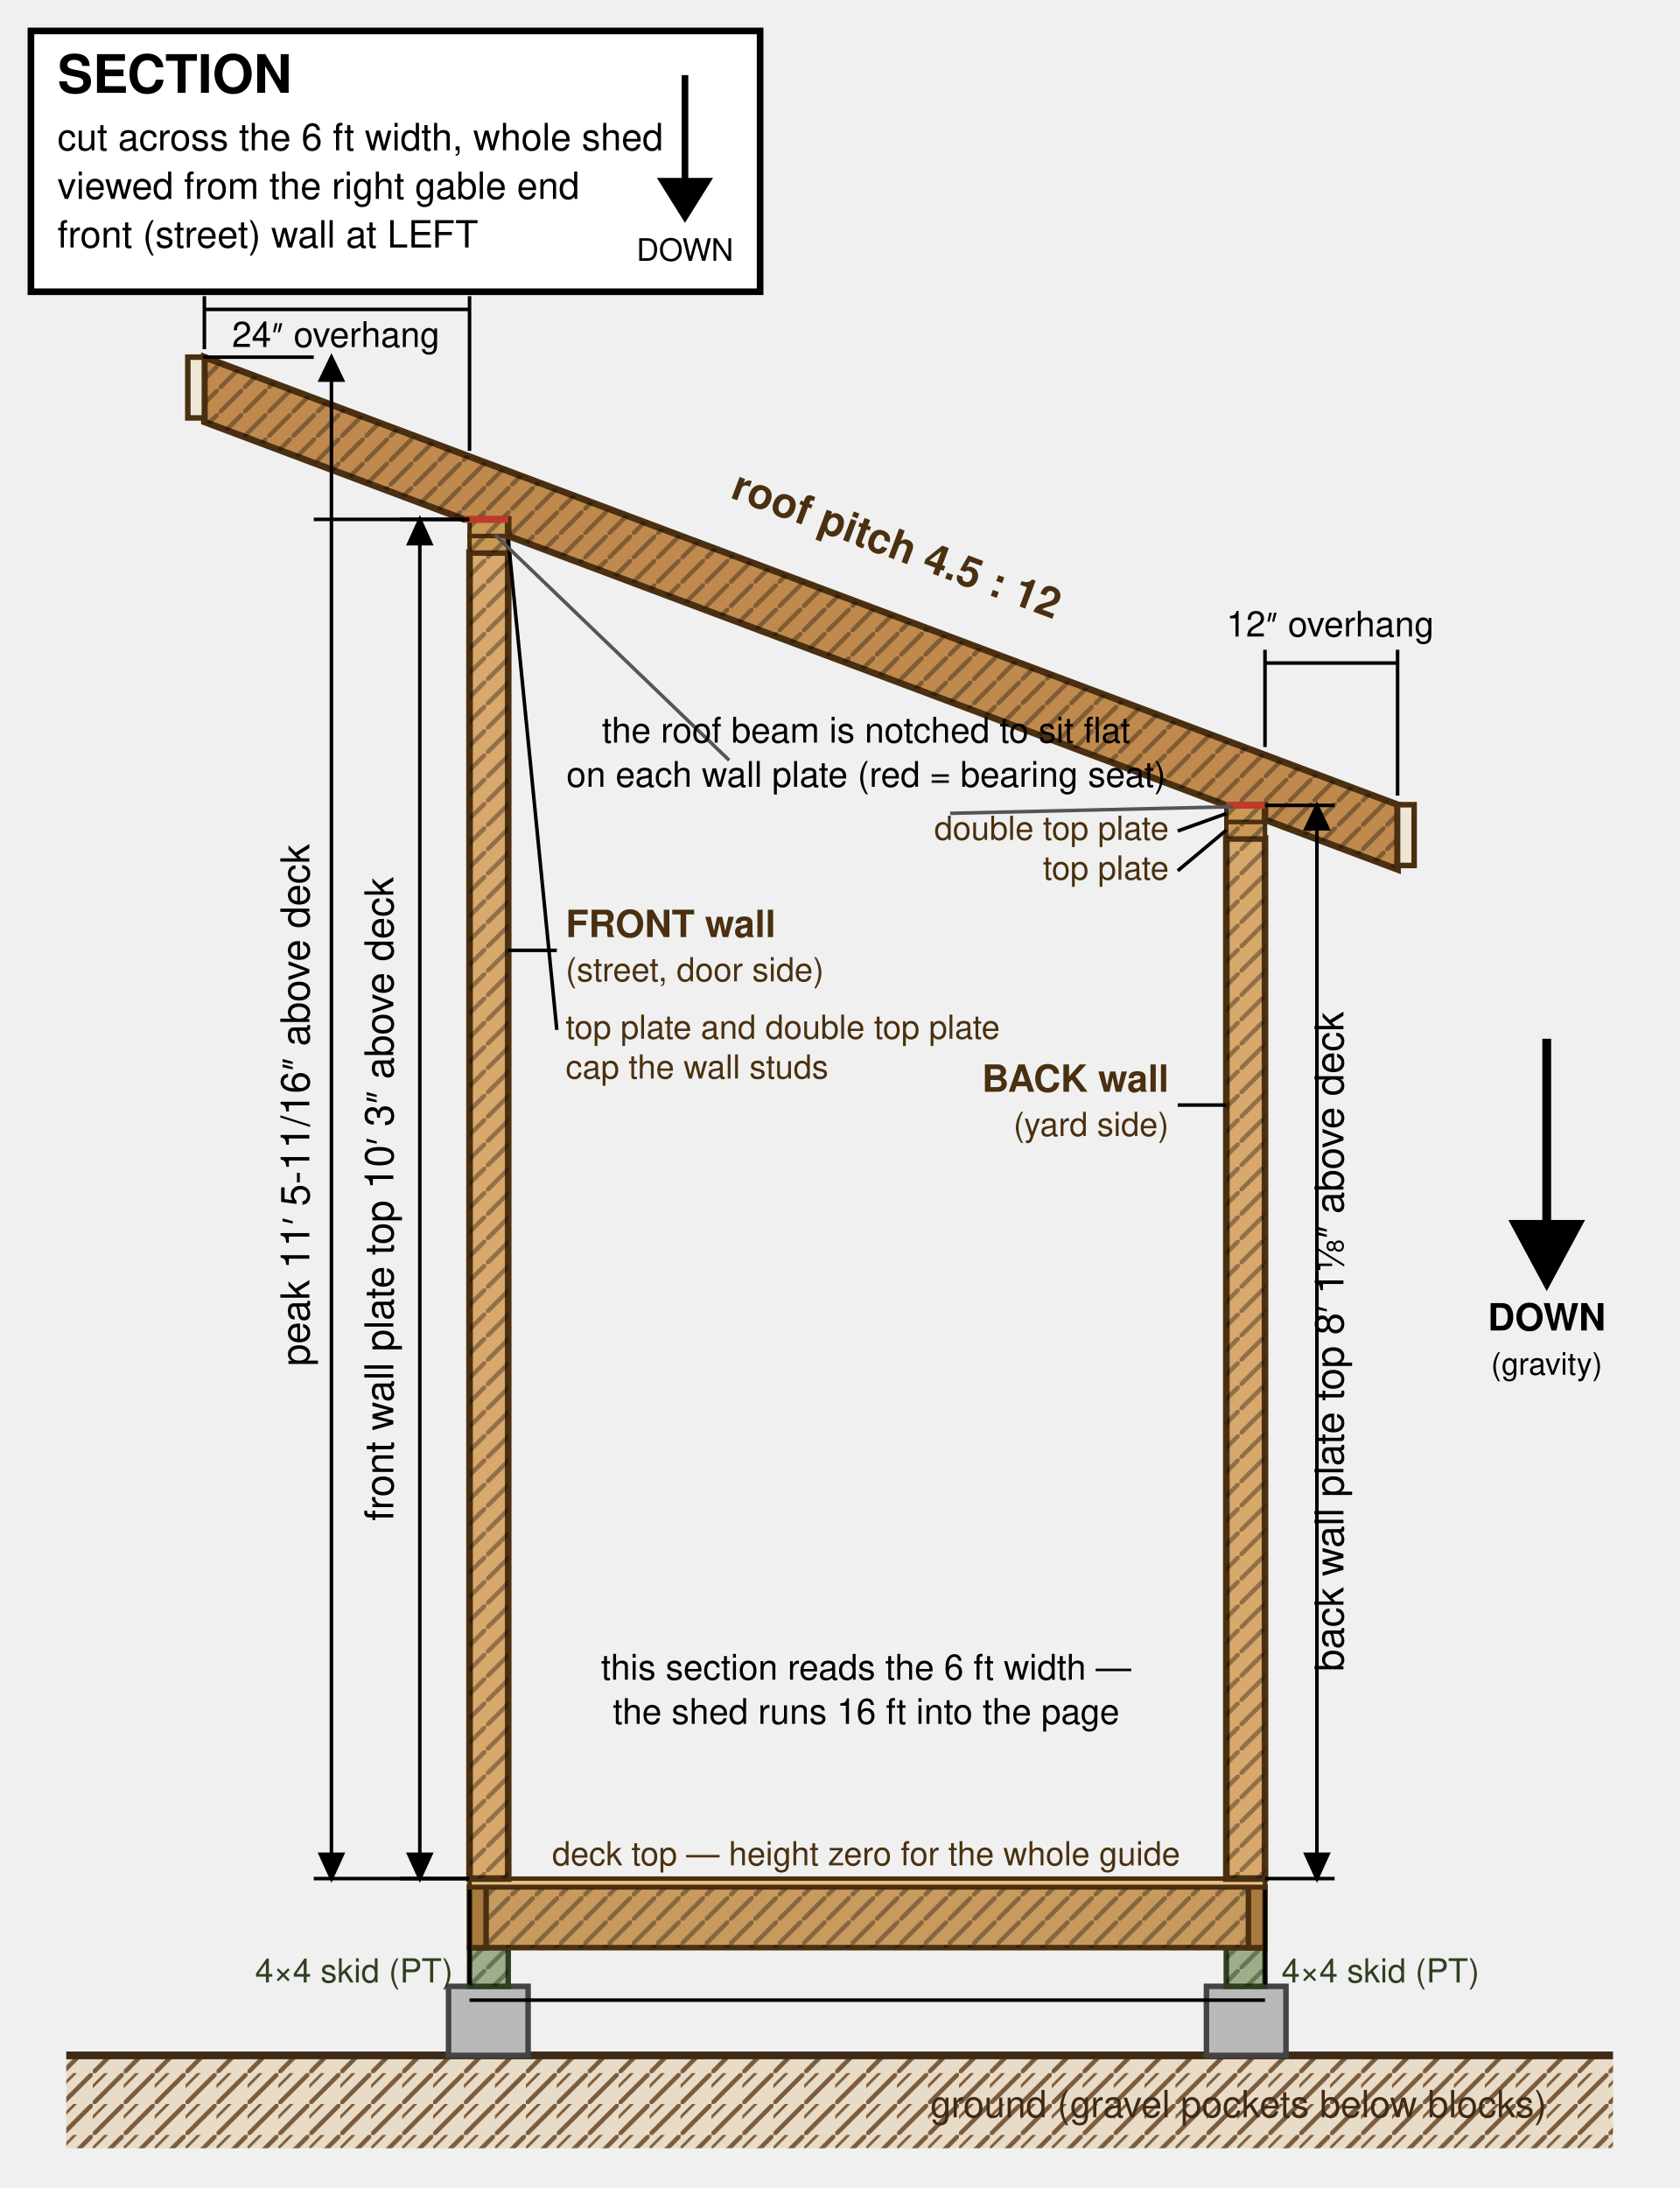
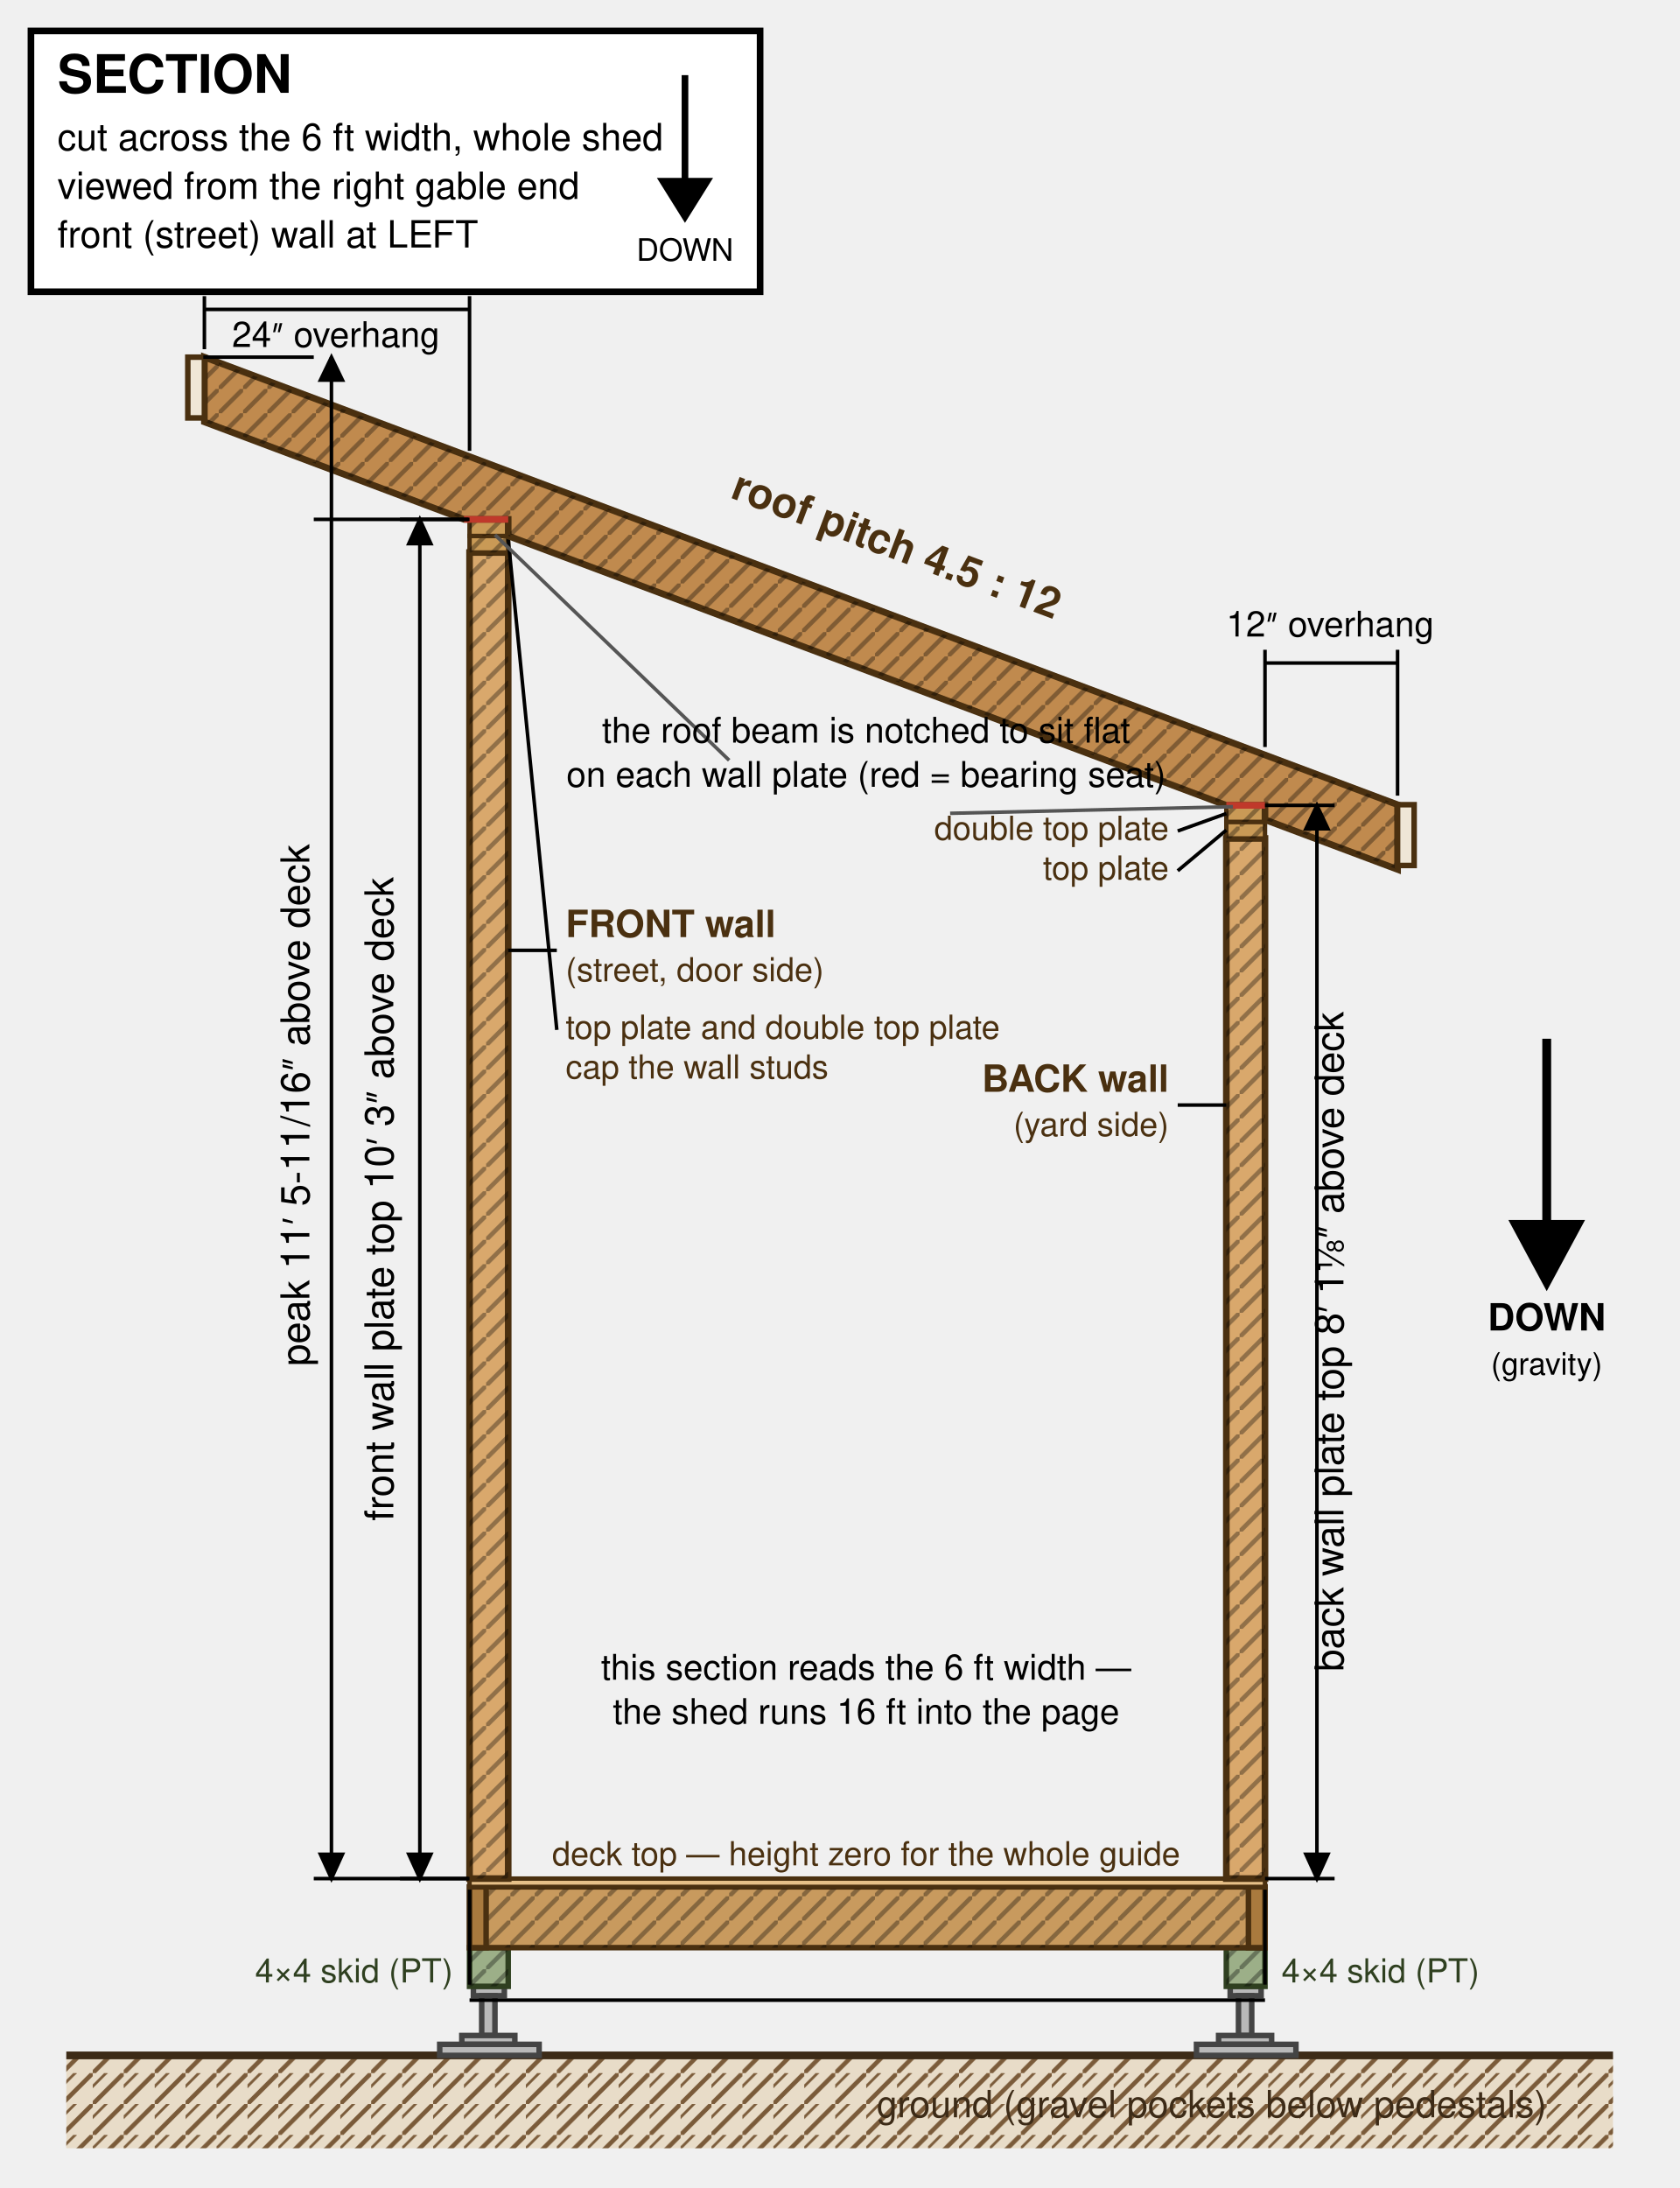
- <svg xmlns="http://www.w3.org/2000/svg" viewBox="0 0 760 990" font-family="Helvetica, Arial, sans-serif" role="img" aria-label="Cross-section of the whole shed: walls capped by double top plates, roof beam notched to sit flat on both plate tops, front tall wall at left, back low wall at right, on skids and blocks over a gravel ground line.">
+ <svg xmlns="http://www.w3.org/2000/svg" viewBox="0 0 760 990" font-family="Helvetica, Arial, sans-serif" role="img" aria-label="Cross-section of the whole shed: walls capped by double top plates, roof beam notched to sit flat on both plate tops, front tall wall at left, back low wall at right, on skids carried by adjustable pedestals on paver pads over a gravel ground line.">
  <defs>
    <pattern id="cut" width="11" height="11" patternUnits="userSpaceOnUse">
      <path d="M -2 13 L 13 -2" stroke="#00000055" stroke-width="2" fill="none" />
    </pattern>
    <pattern id="ground" width="14" height="14" patternUnits="userSpaceOnUse">
      <path d="M 0 14 L 14 0" stroke="#7a5b3a" stroke-width="2" fill="none" />
      <path d="M -4 10 L 10 -4" stroke="#7a5b3a" stroke-width="1.2" fill="none" />
    </pattern>
  </defs>
  <g>
    <rect x="14" y="14" width="330" height="118" fill="#ffffff" stroke="#000" stroke-width="3" />
    <text x="26" y="42" font-size="24" font-weight="bold" fill="#000">SECTION</text>
    <text x="26" y="68" font-size="17" fill="#000">cut across the 6 ft width, whole shed</text>
    <text x="26" y="90" font-size="17" fill="#000">viewed from the right gable end</text>
    <text x="26" y="112" font-size="17" fill="#000">front (street) wall at LEFT</text>
    <g stroke="#000" stroke-width="3" fill="#000">
      <line x1="310" y1="34" x2="310" y2="86" />
      <path d="M 310 98 L 300 82 L 320 82 Z" />
    </g>
    <text x="310" y="118" font-size="14" fill="#000" text-anchor="middle">DOWN</text>
  </g>
  <rect x="30" y="930" width="700" height="42" fill="#e8dcc8" />
  <rect x="30" y="930" width="700" height="42" fill="url(#ground)" />
  <line x1="30" y1="930" x2="730" y2="930" stroke="#3d2b17" stroke-width="3.5" />
-   <text x="700" y="958" font-size="17" fill="#3d2b17" text-anchor="end">ground (gravel pockets below blocks)</text>
-   <rect x="203" y="898.75" width="36" height="31.25" fill="#b9b9b9" stroke="#444" stroke-width="2.5" />
-   <rect x="546" y="898.75" width="36" height="31.25" fill="#b9b9b9" stroke="#444" stroke-width="2.5" />
+   <text x="700" y="958" font-size="17" fill="#3d2b17" text-anchor="end">ground (gravel pockets below pedestals)</text>
+   <g fill="#b9b9b9" stroke="#444" stroke-width="2.5">
+     <rect x="214.25" y="898.75" width="14" height="4.25" />
+     <rect x="218" y="903" width="6" height="18" />
+     <rect x="209" y="921" width="24" height="4" />
+     <rect x="199" y="925" width="45" height="5" />
+     <rect x="556.75" y="898.75" width="14" height="4.25" />
+     <rect x="560.5" y="903" width="6" height="18" />
+     <rect x="551.5" y="921" width="24" height="4" />
+     <rect x="541.5" y="925" width="45" height="5" />
+   </g>
  <rect x="212.5" y="881.25" width="17.5" height="17.5" fill="#9caf88" stroke="#2f4020" stroke-width="2.5" />
  <rect x="212.5" y="881.25" width="17.5" height="17.5" fill="url(#cut)" />
  <rect x="555" y="881.25" width="17.5" height="17.5" fill="#9caf88" stroke="#2f4020" stroke-width="2.5" />
  <rect x="555" y="881.25" width="17.5" height="17.5" fill="url(#cut)" />
  <text x="205" y="897" font-size="15" fill="#2f4020" text-anchor="end">4×4 skid (PT)</text>
  <text x="580" y="897" font-size="15" fill="#2f4020">4×4 skid (PT)</text>
  <rect x="212.5" y="853.75" width="360" height="27.5" fill="#c89a5e" stroke="#4a3010" stroke-width="2.5" />
  <rect x="212.5" y="853.75" width="360" height="27.5" fill="url(#cut)" />
  <rect x="212.5" y="853.75" width="7.5" height="27.5" fill="#a97a3e" stroke="#4a3010" stroke-width="2.5" />
  <rect x="565" y="853.75" width="7.5" height="27.5" fill="#a97a3e" stroke="#4a3010" stroke-width="2.5" />
  <rect x="212.5" y="850" width="360" height="3.75" fill="#e6c088" stroke="#4a3010" stroke-width="2" />
  <text x="392" y="844" font-size="15" fill="#4a3010" text-anchor="middle">deck top — height zero for the whole guide</text>
  <rect x="212.5" y="250" width="17.5" height="600" fill="#d9a86c" stroke="#4a3010" stroke-width="3" />
  <rect x="212.5" y="250" width="17.5" height="600" fill="url(#cut)" />
  <rect x="212.5" y="242.5" width="17.5" height="7.5" fill="#c99a56" stroke="#4a3010" stroke-width="2" />
  <rect x="212.5" y="242.5" width="17.5" height="7.5" fill="url(#cut)" />
  <rect x="212.5" y="235" width="17.5" height="7.5" fill="#c99a56" stroke="#4a3010" stroke-width="2" />
  <rect x="212.5" y="235" width="17.5" height="7.5" fill="url(#cut)" />
  <rect x="555" y="379.375" width="17.5" height="470.625" fill="#d9a86c" stroke="#4a3010" stroke-width="3" />
  <rect x="555" y="379.375" width="17.5" height="470.625" fill="url(#cut)" />
  <rect x="555" y="371.875" width="17.5" height="7.5" fill="#c99a56" stroke="#4a3010" stroke-width="2" />
  <rect x="555" y="371.875" width="17.5" height="7.5" fill="url(#cut)" />
  <rect x="555" y="364.375" width="17.5" height="7.5" fill="#c99a56" stroke="#4a3010" stroke-width="2" />
  <rect x="555" y="364.375" width="17.5" height="7.5" fill="url(#cut)" />
  <g stroke="#000" stroke-width="1.6">
    <line x1="230" y1="244" x2="252" y2="466" />
  </g>
  <text x="256" y="470" font-size="15" fill="#4a3010">top plate and double top plate</text>
  <text x="256" y="488" font-size="15" fill="#4a3010">cap the wall studs</text>
  <g stroke="#000" stroke-width="1.6">
    <line x1="555" y1="368.1" x2="533" y2="376" />
  </g>
  <text x="529" y="380" font-size="15" fill="#4a3010" text-anchor="end">double top plate</text>
  <g stroke="#000" stroke-width="1.6">
    <line x1="555" y1="375.6" x2="533" y2="394" />
  </g>
  <text x="529" y="398" font-size="15" fill="#4a3010" text-anchor="end">top plate</text>
  <polygon points="92.5,161.6 632.5,364.1 632.5,393.4 572.5,370.9 572.5,364.4 555,364.4                    230,242.5 230,235 210,235 92.5,190.9" fill="#c08a4e" stroke="#4a3010" stroke-width="3" />
  <polygon points="92.5,161.6 632.5,364.1 632.5,393.4 572.5,370.9 572.5,364.4 555,364.4                    230,242.5 230,235 210,235 92.5,190.9" fill="url(#cut)" />
  <line x1="210" y1="235" x2="230" y2="235" stroke="#c0392b" stroke-width="3" />
  <line x1="555" y1="364.4" x2="572.5" y2="364.4" stroke="#c0392b" stroke-width="3" />
  <rect x="85" y="161.6" width="7.5" height="27.5" fill="#efe6d6" stroke="#4a3010" stroke-width="2.5" />
  <rect x="632.5" y="364.1" width="7.5" height="27.5" fill="#efe6d6" stroke="#4a3010" stroke-width="2.5" />
  <text x="330" y="225" font-size="19" font-weight="bold" fill="#4a3010" transform="rotate(20.6 330 225)">roof pitch 4.5 : 12</text>
  <g stroke="#555" stroke-width="1.6" fill="none">
    <line x1="330" y1="344" x2="224" y2="242" />
    <line x1="430" y1="368" x2="558" y2="365" />
  </g>
  <text x="392" y="336" font-size="16" fill="#000" text-anchor="middle">the roof beam is notched to sit flat</text>
  <text x="392" y="356" font-size="16" fill="#000" text-anchor="middle">on each wall plate (red = bearing seat)</text>
  <g stroke="#000" stroke-width="1.6" fill="none">
    <line x1="150" y1="850" x2="150" y2="161.6" />
    <line x1="142" y1="850" x2="212" y2="850" />
    <line x1="142" y1="161.6" x2="92" y2="161.6" />
    <line x1="142" y1="235" x2="212" y2="235" />
  </g>
  <g fill="#000" stroke="#000" stroke-width="1.6">
    <path d="M 150 161.6 L 145 172 L 155 172 Z" />
    <path d="M 150 850 L 145 839 L 155 839 Z" />
  </g>
  <text x="140" y="500" font-size="18" fill="#000" text-anchor="middle" transform="rotate(-90 140 500)">peak 11′ 5-11/16″ above deck</text>
  <g stroke="#000" stroke-width="1.6" fill="none">
    <line x1="190" y1="850" x2="190" y2="235" />
    <line x1="181" y1="850" x2="212.5" y2="850" />
    <line x1="181" y1="235" x2="212.5" y2="235" />
  </g>
  <g fill="#000" stroke="#000" stroke-width="1.6">
    <path d="M 190 235 L 185 246 L 195 246 Z" />
    <path d="M 190 850 L 185 839 L 195 839 Z" />
  </g>
  <text x="178" y="542.5" font-size="18" fill="#000" text-anchor="middle" transform="rotate(-90 178 542.5)">front wall plate top 10′ 3″ above deck</text>
  <g stroke="#000" stroke-width="1.6" fill="none">
    <line x1="596" y1="850" x2="596" y2="364.4" />
    <line x1="572.5" y1="850" x2="604" y2="850" />
    <line x1="572.5" y1="364.4" x2="604" y2="364.4" />
  </g>
  <g fill="#000" stroke="#000" stroke-width="1.6">
    <path d="M 596 364.4 L 591 375 L 601 375 Z" />
    <path d="M 596 850 L 591 839 L 601 839 Z" />
  </g>
  <text x="608" y="607" font-size="18" fill="#000" text-anchor="middle" transform="rotate(-90 608 607)">back wall plate top 8′ 1⅛″ above deck</text>
  <g stroke="#000" stroke-width="1.6" fill="none">
    <line x1="92.5" y1="140" x2="212.5" y2="140" />
    <line x1="92.5" y1="134" x2="92.5" y2="158" />
    <line x1="212.5" y1="134" x2="212.5" y2="204" />
  </g>
  <text x="152" y="157" font-size="16" fill="#000" text-anchor="middle">24″ overhang</text>
  <g stroke="#000" stroke-width="1.6" fill="none">
    <line x1="572.5" y1="300" x2="632.5" y2="300" />
    <line x1="572.5" y1="294" x2="572.5" y2="338" />
    <line x1="632.5" y1="294" x2="632.5" y2="360" />
  </g>
  <text x="602" y="288" font-size="16" fill="#000" text-anchor="middle">12″ overhang</text>
  <g stroke="#000" stroke-width="1.6" fill="none">
    <line x1="212.5" y1="905" x2="572.5" y2="905" />
    <line x1="212.5" y1="898" x2="212.5" y2="855" />
    <line x1="572.5" y1="898" x2="572.5" y2="855" />
  </g>
  <text x="392" y="760" font-size="16" fill="#000" text-anchor="middle">this section reads the 6 ft width —</text>
  <text x="392" y="780" font-size="16" fill="#000" text-anchor="middle">the shed runs 16 ft into the page</text>
  <g stroke="#000" stroke-width="1.6">
    <line x1="230" y1="430" x2="252" y2="430" />
  </g>
  <text x="256" y="424" font-size="17" font-weight="bold" fill="#4a3010">FRONT wall</text>
  <text x="256" y="444" font-size="15" fill="#4a3010">(street, door side)</text>
  <g stroke="#000" stroke-width="1.6">
    <line x1="555" y1="500" x2="533" y2="500" />
  </g>
  <text x="529" y="494" font-size="17" font-weight="bold" fill="#4a3010" text-anchor="end">BACK wall</text>
  <text x="529" y="514" font-size="15" fill="#4a3010" text-anchor="end">(yard side)</text>
  <g stroke="#000" stroke-width="4" fill="#000">
    <line x1="700" y1="470" x2="700" y2="560" />
    <path d="M 700 580 L 686 554 L 714 554 Z" />
  </g>
  <text x="700" y="602" font-size="17" font-weight="bold" fill="#000" text-anchor="middle">DOWN</text>
  <text x="700" y="622" font-size="14" fill="#000" text-anchor="middle">(gravity)</text>
</svg>
